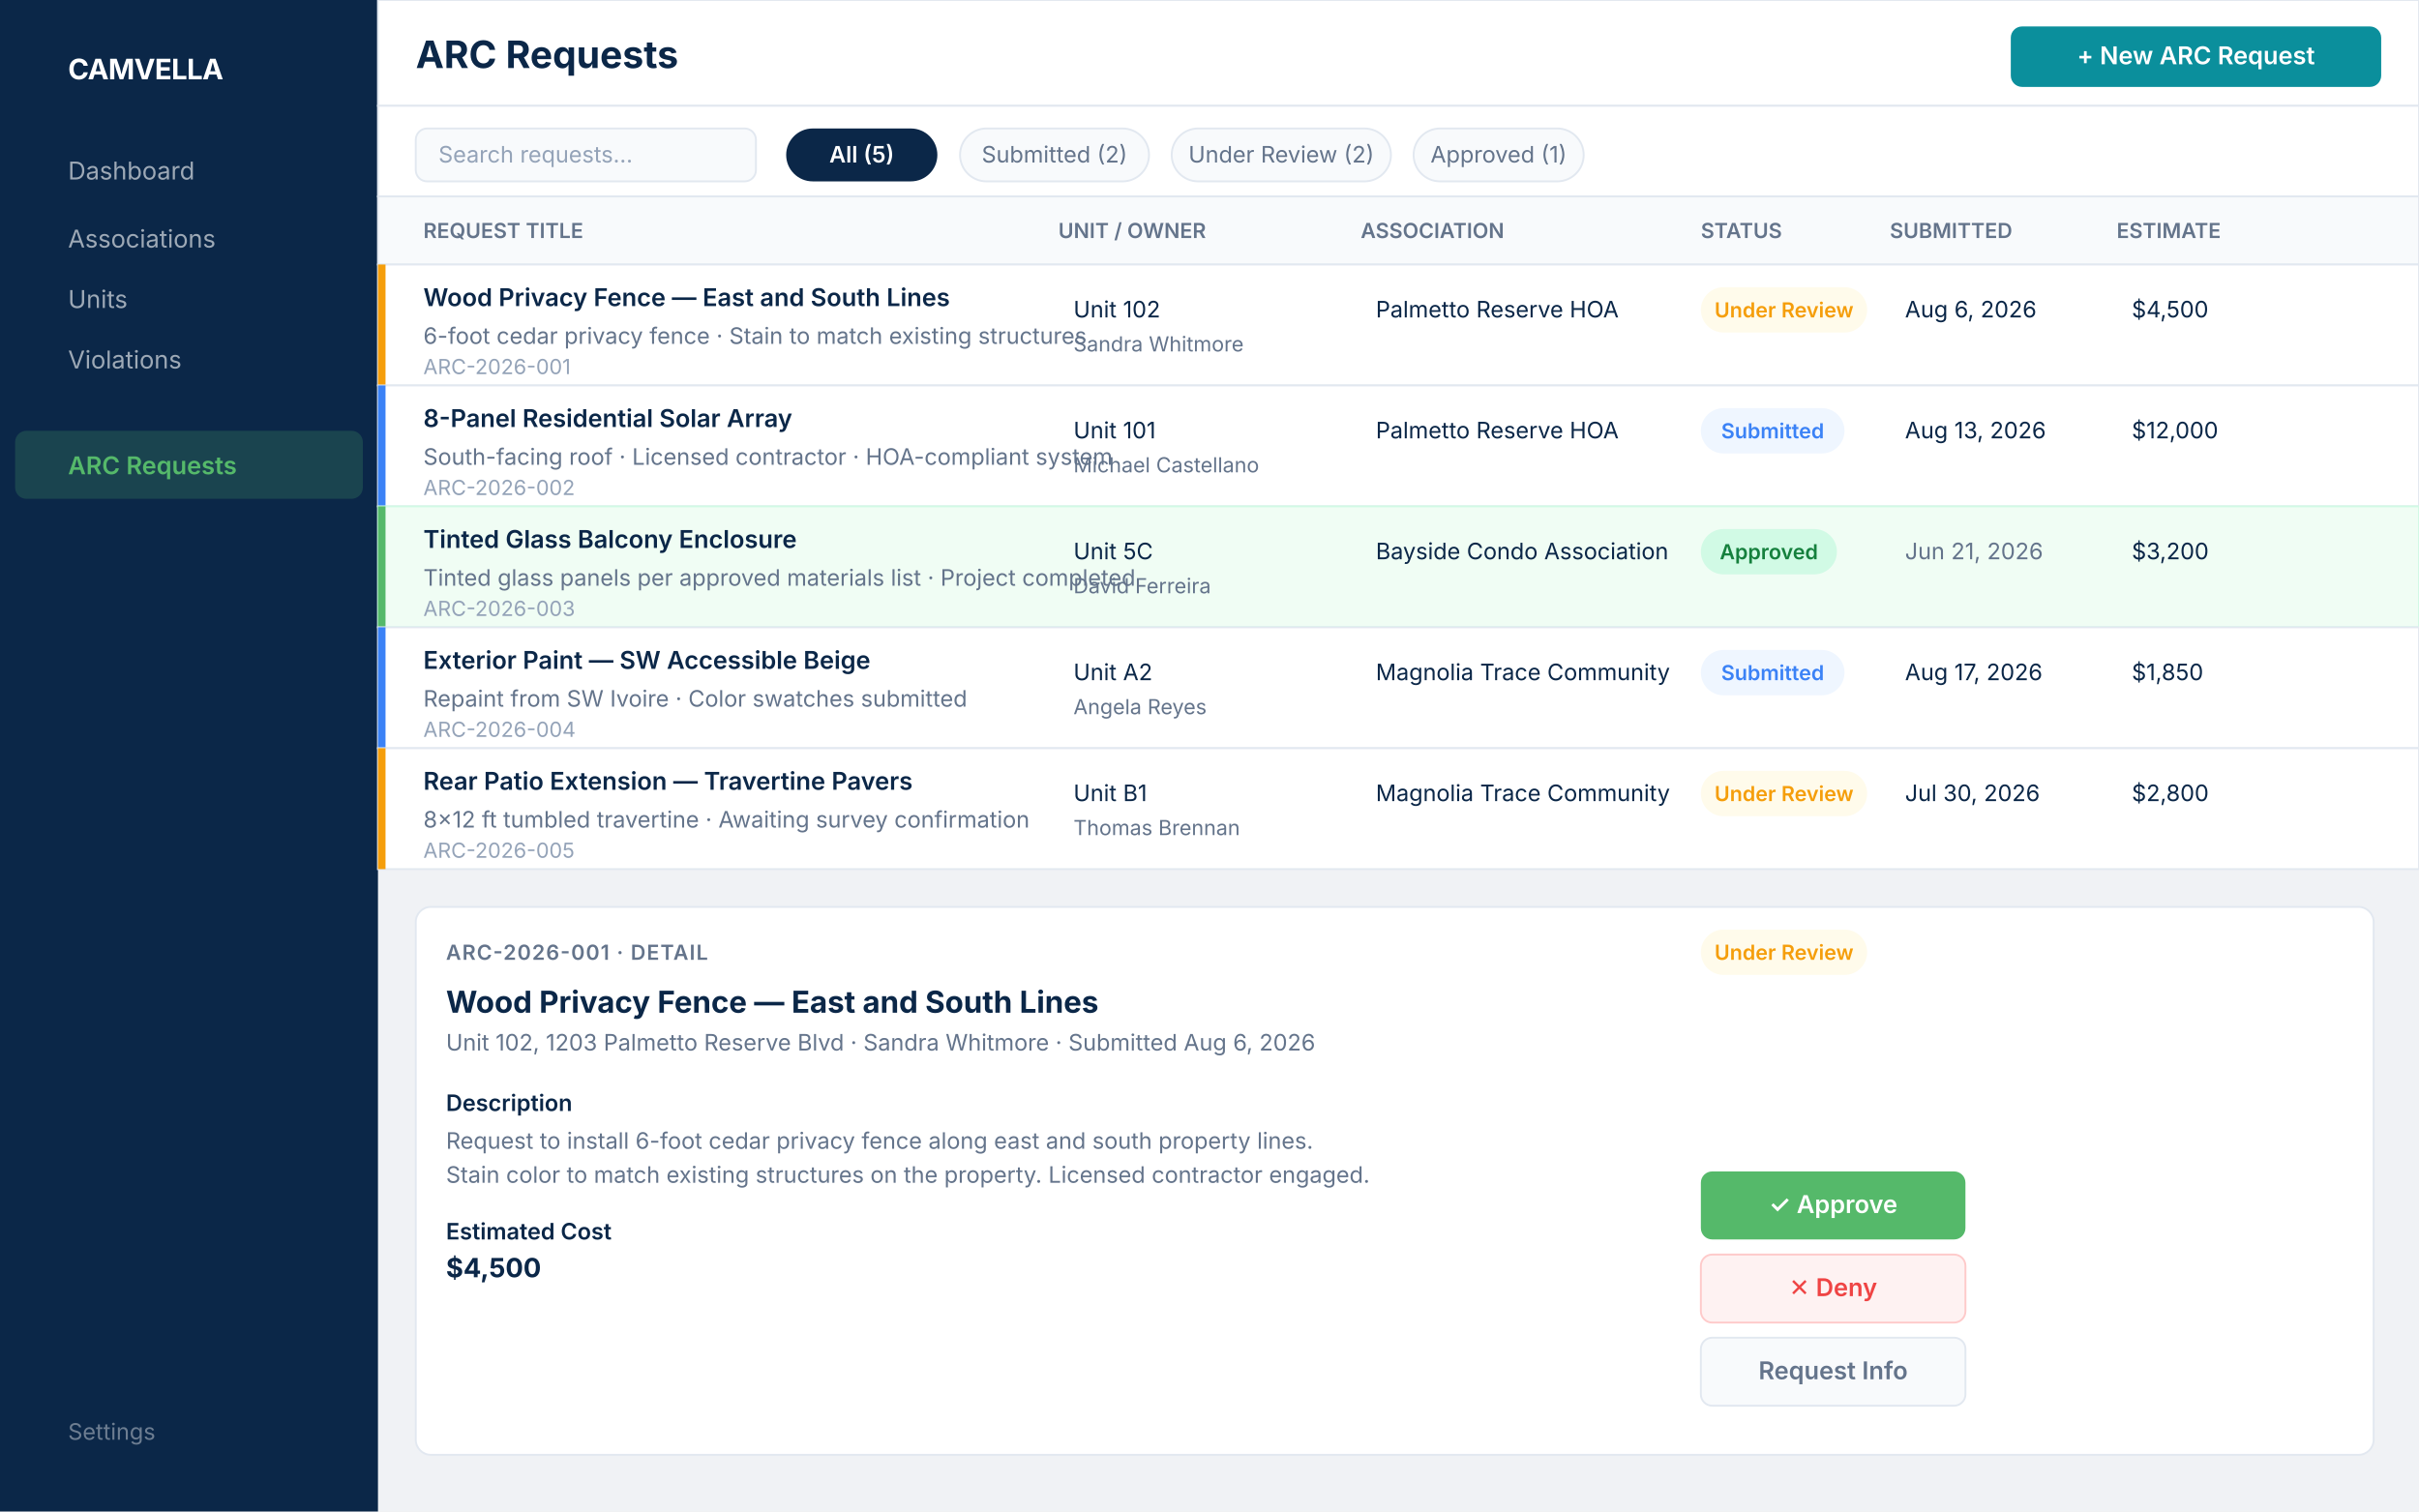
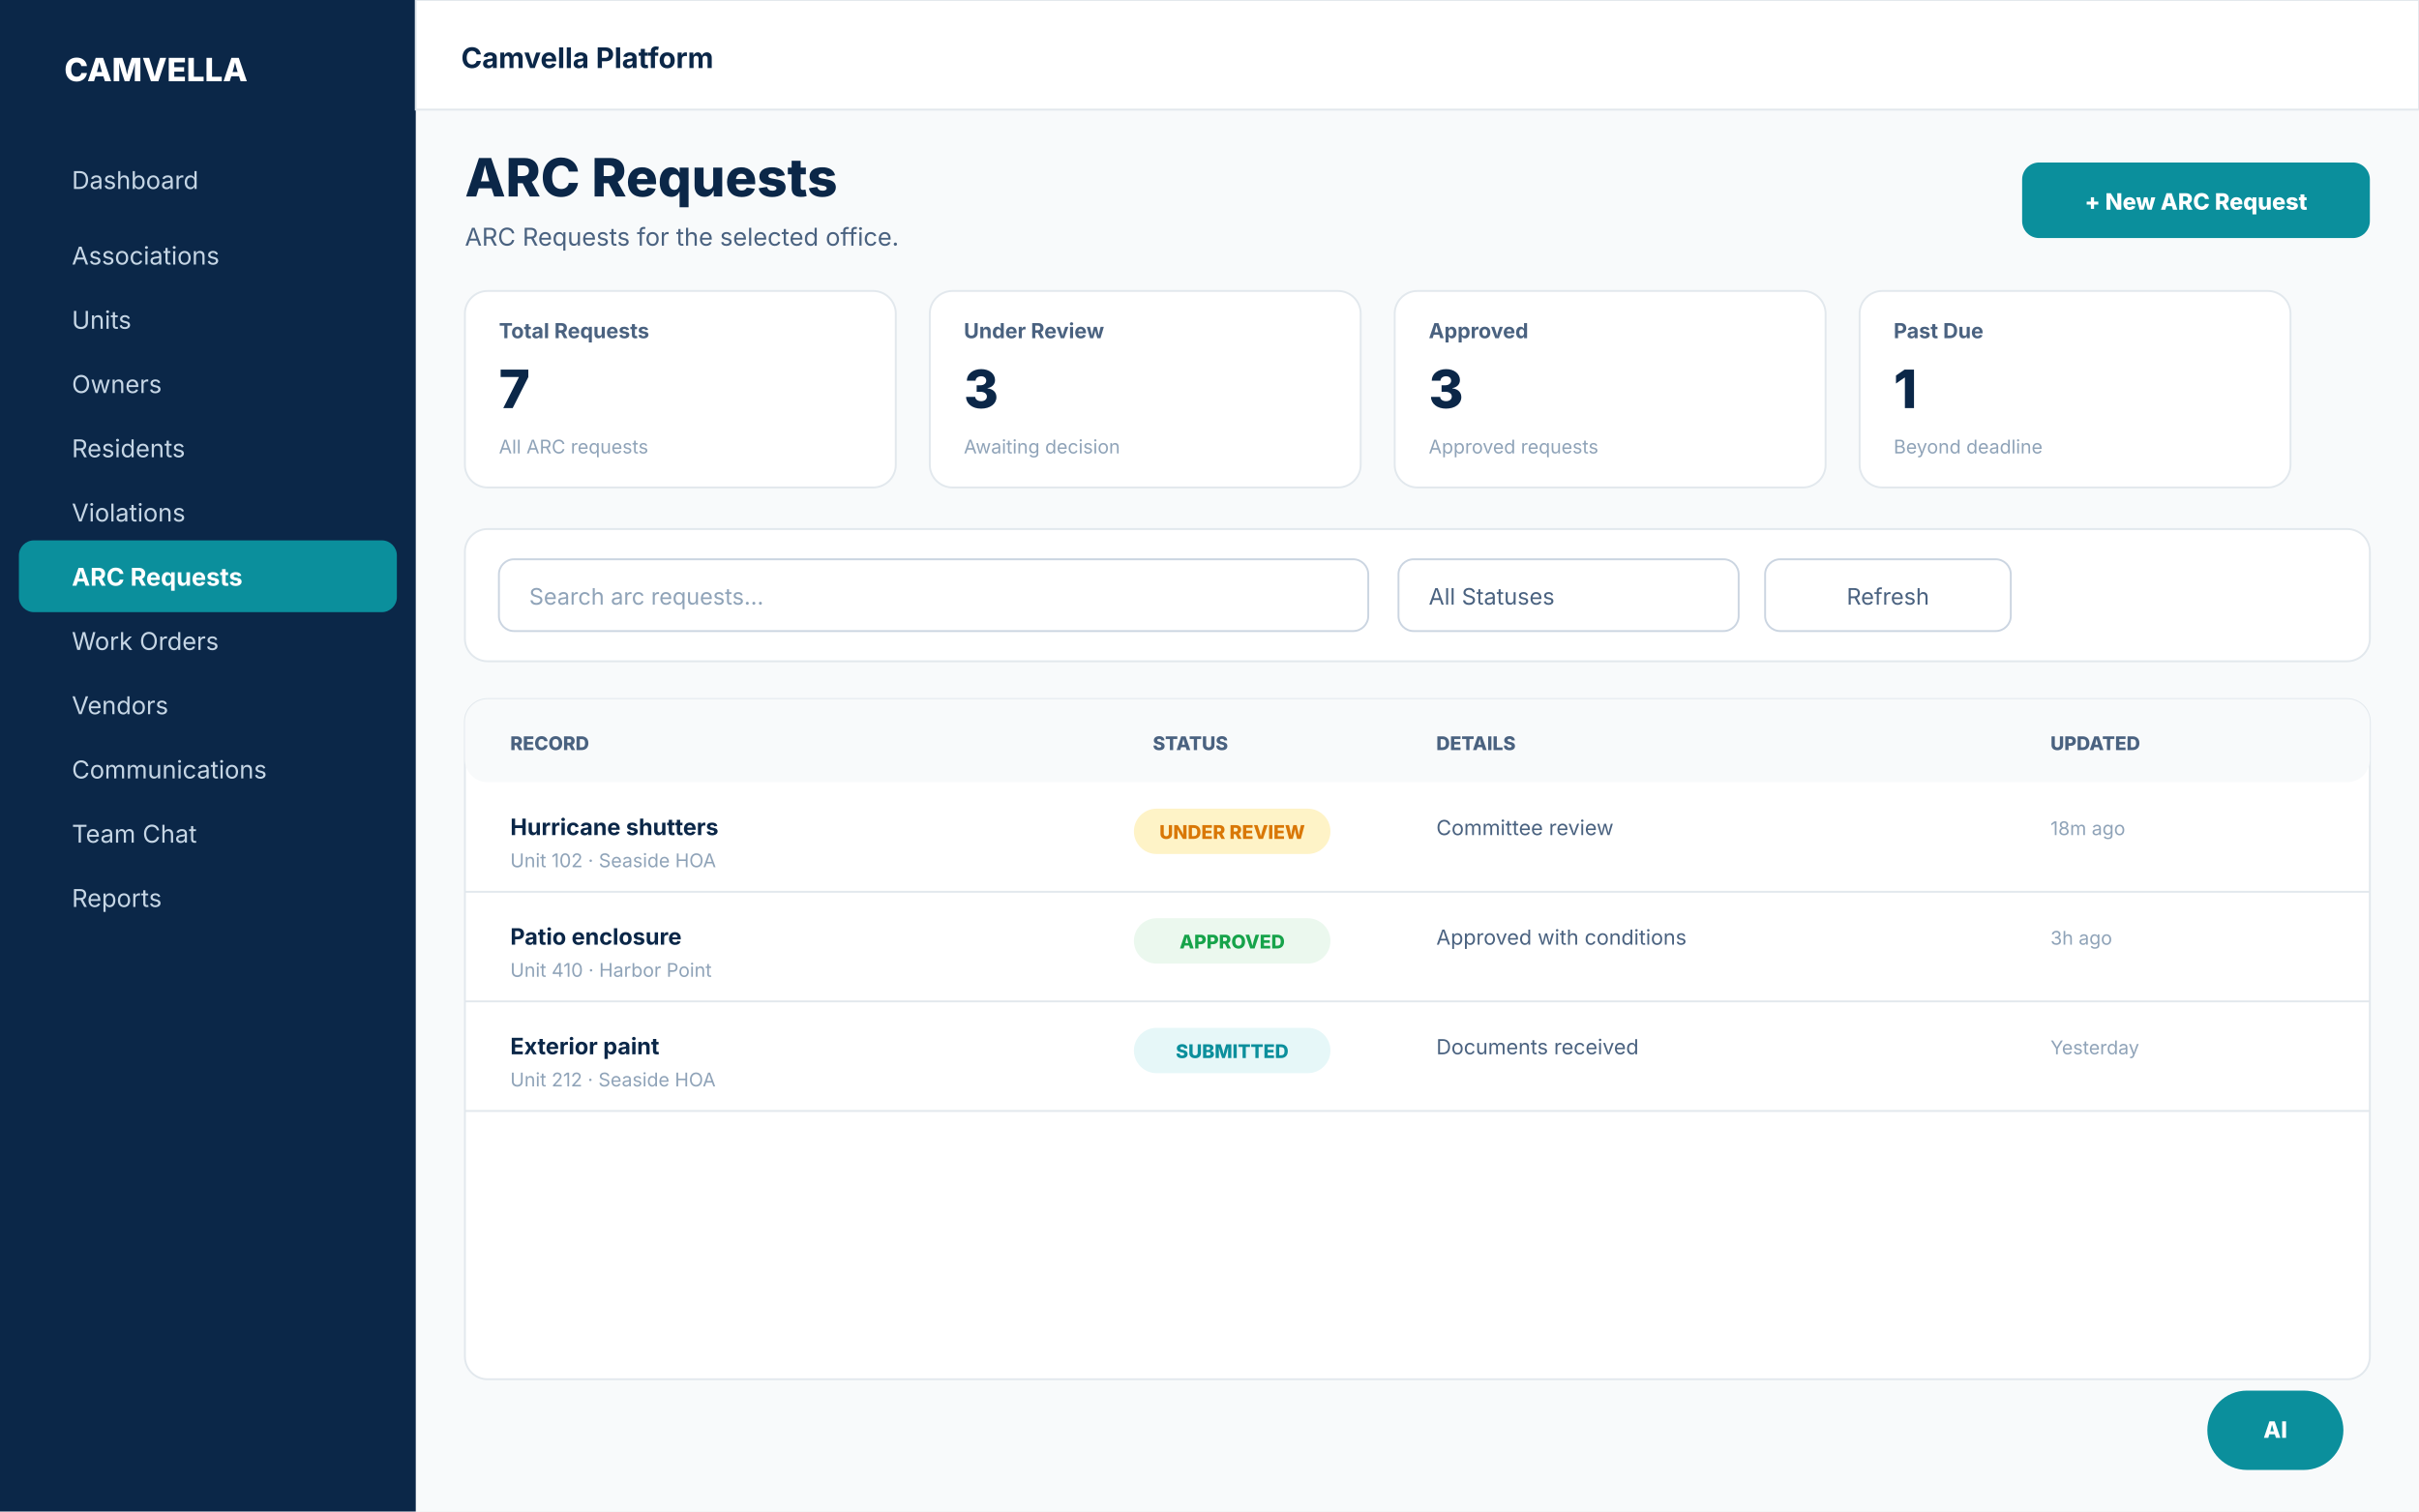
<svg xmlns="http://www.w3.org/2000/svg" viewBox="0 0 1280 800" font-family="-apple-system,BlinkMacSystemFont,'Segoe UI',sans-serif">
-   <rect width="1280" height="800" fill="#F0F2F5" />
-   <rect width="200" height="800" fill="#0B2748" />
-   <text x="36" y="42" fill="white" font-size="15" font-weight="700" letter-spacing="-0.3">CAMVELLA</text>
-   <rect x="8" y="228" width="184" height="36" rx="6" fill="#55B96A" opacity="0.2" />
-   <text x="36" y="251" fill="#55B96A" font-size="13" font-weight="600">ARC Requests</text>
-   <text x="36" y="95" fill="rgba(255,255,255,0.6)" font-size="13">Dashboard</text>
-   <text x="36" y="131" fill="rgba(255,255,255,0.6)" font-size="13">Associations</text>
-   <text x="36" y="163" fill="rgba(255,255,255,0.6)" font-size="13">Units</text>
-   <text x="36" y="195" fill="rgba(255,255,255,0.6)" font-size="13">Violations</text>
-   <text x="36" y="762" fill="rgba(255,255,255,0.4)" font-size="12">Settings</text>
-   <rect x="200" y="0" width="1080" height="56" fill="white" stroke="#E2E8F0" stroke-width="1" />
-   <text x="220" y="36" fill="#0B2748" font-size="20" font-weight="700">ARC Requests</text>
-   <rect x="1064" y="14" width="196" height="32" rx="6" fill="#0B8F9C" />
-   <text x="1162" y="34" fill="white" font-size="13" font-weight="600" text-anchor="middle">+ New ARC Request</text>
-   <rect x="200" y="56" width="1080" height="48" fill="white" stroke="#E2E8F0" stroke-width="1" />
-   <rect x="220" y="68" width="180" height="28" rx="6" fill="#F8FAFC" stroke="#E2E8F0" stroke-width="1" />
-   <text x="232" y="86" fill="#94A3B8" font-size="12">Search requests...</text>
-   <rect x="416" y="68" width="80" height="28" rx="14" fill="#0B2748" />
-   <text x="456" y="86" fill="white" font-size="12" font-weight="600" text-anchor="middle">All (5)</text>
-   <rect x="508" y="68" width="100" height="28" rx="14" fill="#F8FAFC" stroke="#E2E8F0" stroke-width="1" />
-   <text x="558" y="86" fill="#64748B" font-size="12" text-anchor="middle">Submitted (2)</text>
-   <rect x="620" y="68" width="116" height="28" rx="14" fill="#F8FAFC" stroke="#E2E8F0" stroke-width="1" />
-   <text x="678" y="86" fill="#64748B" font-size="12" text-anchor="middle">Under Review (2)</text>
-   <rect x="748" y="68" width="90" height="28" rx="14" fill="#F8FAFC" stroke="#E2E8F0" stroke-width="1" />
-   <text x="793" y="86" fill="#64748B" font-size="12" text-anchor="middle">Approved (1)</text>
-   <rect x="200" y="104" width="1080" height="36" fill="#F8FAFC" stroke="#E2E8F0" stroke-width="1" />
-   <text x="224" y="126" fill="#64748B" font-size="11" font-weight="600">REQUEST TITLE</text>
-   <text x="560" y="126" fill="#64748B" font-size="11" font-weight="600">UNIT / OWNER</text>
-   <text x="720" y="126" fill="#64748B" font-size="11" font-weight="600">ASSOCIATION</text>
-   <text x="900" y="126" fill="#64748B" font-size="11" font-weight="600">STATUS</text>
-   <text x="1000" y="126" fill="#64748B" font-size="11" font-weight="600">SUBMITTED</text>
-   <text x="1120" y="126" fill="#64748B" font-size="11" font-weight="600">ESTIMATE</text>
-   <rect x="200" y="140" width="1080" height="64" fill="white" stroke="#E2E8F0" stroke-width="1" />
-   <rect x="200" y="140" width="4" height="64" fill="#F59E0B" />
-   <text x="224" y="162" fill="#0B2748" font-size="13" font-weight="600">Wood Privacy Fence — East and South Lines</text>
-   <text x="224" y="182" fill="#64748B" font-size="12">6-foot cedar privacy fence · Stain to match existing structures</text>
-   <text x="224" y="198" fill="#94A3B8" font-size="11">ARC-2026-001</text>
-   <text x="568" y="168" fill="#0B2748" font-size="12">Unit 102</text>
-   <text x="568" y="186" fill="#64748B" font-size="11">Sandra Whitmore</text>
-   <text x="728" y="168" fill="#0B2748" font-size="12">Palmetto Reserve HOA</text>
-   <rect x="900" y="152" width="88" height="24" rx="12" fill="#FFFBEB" />
-   <text x="944" y="168" fill="#F59E0B" font-size="11" font-weight="600" text-anchor="middle">Under Review</text>
-   <text x="1008" y="168" fill="#0B2748" font-size="12">Aug 6, 2026</text>
-   <text x="1128" y="168" fill="#0B2748" font-size="12">$4,500</text>
-   <rect x="200" y="204" width="1080" height="64" fill="white" stroke="#E2E8F0" stroke-width="1" />
-   <rect x="200" y="204" width="4" height="64" fill="#3B82F6" />
-   <text x="224" y="226" fill="#0B2748" font-size="13" font-weight="600">8-Panel Residential Solar Array</text>
-   <text x="224" y="246" fill="#64748B" font-size="12">South-facing roof · Licensed contractor · HOA-compliant system</text>
-   <text x="224" y="262" fill="#94A3B8" font-size="11">ARC-2026-002</text>
-   <text x="568" y="232" fill="#0B2748" font-size="12">Unit 101</text>
-   <text x="568" y="250" fill="#64748B" font-size="11">Michael Castellano</text>
-   <text x="728" y="232" fill="#0B2748" font-size="12">Palmetto Reserve HOA</text>
-   <rect x="900" y="216" width="76" height="24" rx="12" fill="#EFF6FF" />
-   <text x="938" y="232" fill="#3B82F6" font-size="11" font-weight="600" text-anchor="middle">Submitted</text>
-   <text x="1008" y="232" fill="#0B2748" font-size="12">Aug 13, 2026</text>
-   <text x="1128" y="232" fill="#0B2748" font-size="12">$12,000</text>
-   <rect x="200" y="268" width="1080" height="64" fill="#F0FDF4" stroke="#D1FAE5" stroke-width="1" />
-   <rect x="200" y="268" width="4" height="64" fill="#55B96A" />
-   <text x="224" y="290" fill="#0B2748" font-size="13" font-weight="600">Tinted Glass Balcony Enclosure</text>
-   <text x="224" y="310" fill="#64748B" font-size="12">Tinted glass panels per approved materials list · Project completed</text>
-   <text x="224" y="326" fill="#94A3B8" font-size="11">ARC-2026-003</text>
-   <text x="568" y="296" fill="#0B2748" font-size="12">Unit 5C</text>
-   <text x="568" y="314" fill="#64748B" font-size="11">David Ferreira</text>
-   <text x="728" y="296" fill="#0B2748" font-size="12">Bayside Condo Association</text>
-   <rect x="900" y="280" width="72" height="24" rx="12" fill="#D1FAE5" />
-   <text x="936" y="296" fill="#15803D" font-size="11" font-weight="600" text-anchor="middle">Approved</text>
-   <text x="1008" y="296" fill="#64748B" font-size="12">Jun 21, 2026</text>
-   <text x="1128" y="296" fill="#0B2748" font-size="12">$3,200</text>
-   <rect x="200" y="332" width="1080" height="64" fill="white" stroke="#E2E8F0" stroke-width="1" />
-   <rect x="200" y="332" width="4" height="64" fill="#3B82F6" />
-   <text x="224" y="354" fill="#0B2748" font-size="13" font-weight="600">Exterior Paint — SW Accessible Beige</text>
-   <text x="224" y="374" fill="#64748B" font-size="12">Repaint from SW Ivoire · Color swatches submitted</text>
-   <text x="224" y="390" fill="#94A3B8" font-size="11">ARC-2026-004</text>
-   <text x="568" y="360" fill="#0B2748" font-size="12">Unit A2</text>
-   <text x="568" y="378" fill="#64748B" font-size="11">Angela Reyes</text>
-   <text x="728" y="360" fill="#0B2748" font-size="12">Magnolia Trace Community</text>
-   <rect x="900" y="344" width="76" height="24" rx="12" fill="#EFF6FF" />
-   <text x="938" y="360" fill="#3B82F6" font-size="11" font-weight="600" text-anchor="middle">Submitted</text>
-   <text x="1008" y="360" fill="#0B2748" font-size="12">Aug 17, 2026</text>
-   <text x="1128" y="360" fill="#0B2748" font-size="12">$1,850</text>
-   <rect x="200" y="396" width="1080" height="64" fill="white" stroke="#E2E8F0" stroke-width="1" />
-   <rect x="200" y="396" width="4" height="64" fill="#F59E0B" />
-   <text x="224" y="418" fill="#0B2748" font-size="13" font-weight="600">Rear Patio Extension — Travertine Pavers</text>
-   <text x="224" y="438" fill="#64748B" font-size="12">8×12 ft tumbled travertine · Awaiting survey confirmation</text>
-   <text x="224" y="454" fill="#94A3B8" font-size="11">ARC-2026-005</text>
-   <text x="568" y="424" fill="#0B2748" font-size="12">Unit B1</text>
-   <text x="568" y="442" fill="#64748B" font-size="11">Thomas Brennan</text>
-   <text x="728" y="424" fill="#0B2748" font-size="12">Magnolia Trace Community</text>
-   <rect x="900" y="408" width="88" height="24" rx="12" fill="#FFFBEB" />
-   <text x="944" y="424" fill="#F59E0B" font-size="11" font-weight="600" text-anchor="middle">Under Review</text>
-   <text x="1008" y="424" fill="#0B2748" font-size="12">Jul 30, 2026</text>
-   <text x="1128" y="424" fill="#0B2748" font-size="12">$2,800</text>
-   <rect x="220" y="480" width="1036" height="290" rx="8" fill="white" stroke="#E2E8F0" stroke-width="1" />
-   <text x="236" y="508" fill="#64748B" font-size="11" font-weight="600" letter-spacing="0.05em">ARC-2026-001 · DETAIL</text>
-   <rect x="900" y="492" width="88" height="24" rx="12" fill="#FFFBEB" />
-   <text x="944" y="508" fill="#F59E0B" font-size="11" font-weight="600" text-anchor="middle">Under Review</text>
-   <text x="236" y="536" fill="#0B2748" font-size="16" font-weight="700">Wood Privacy Fence — East and South Lines</text>
-   <text x="236" y="556" fill="#64748B" font-size="12">Unit 102, 1203 Palmetto Reserve Blvd · Sandra Whitmore · Submitted Aug 6, 2026</text>
-   <text x="236" y="588" fill="#0B2748" font-size="12" font-weight="600">Description</text>
-   <text x="236" y="608" fill="#64748B" font-size="12">Request to install 6-foot cedar privacy fence along east and south property lines.</text>
-   <text x="236" y="626" fill="#64748B" font-size="12">Stain color to match existing structures on the property. Licensed contractor engaged.</text>
-   <text x="236" y="656" fill="#0B2748" font-size="12" font-weight="600">Estimated Cost</text>
-   <text x="236" y="676" fill="#0B2748" font-size="14" font-weight="700">$4,500</text>
-   <rect x="900" y="620" width="140" height="36" rx="6" fill="#55B96A" />
-   <text x="970" y="642" fill="white" font-size="13" font-weight="600" text-anchor="middle">✓ Approve</text>
-   <rect x="900" y="664" width="140" height="36" rx="6" fill="#FEF2F2" stroke="#FECACA" stroke-width="1" />
-   <text x="970" y="686" fill="#EF4444" font-size="13" font-weight="600" text-anchor="middle">✕ Deny</text>
-   <rect x="900" y="708" width="140" height="36" rx="6" fill="#F8FAFC" stroke="#E2E8F0" stroke-width="1" />
-   <text x="970" y="730" fill="#64748B" font-size="13" font-weight="600" text-anchor="middle">Request Info</text>
+   <rect width="1280" height="800" fill="#F8FAFB" />
+   <rect width="220" height="800" fill="#0B2748" />
+   <text x="34" y="43" fill="#fff" font-size="17" font-weight="800">CAMVELLA</text>
+   <g fill="#C6D6E5" font-size="13">
+     <text x="38" y="100">Dashboard</text>
+     <text x="38" y="140">Associations</text>
+     <text x="38" y="174">Units</text>
+     <text x="38" y="208">Owners</text>
+     <text x="38" y="242">Residents</text>
+     <text x="38" y="276">Violations</text>
+     <text x="38" y="310">ARC Requests</text>
+     <text x="38" y="344">Work Orders</text>
+     <text x="38" y="378">Vendors</text>
+     <text x="38" y="412">Communications</text>
+     <text x="38" y="446">Team Chat</text>
+     <text x="38" y="480">Reports</text>
+   </g>
+   <rect x="10" y="286" width="200" height="38" rx="8" fill="#0B8F9C" />
+   <text x="38" y="310" fill="#fff" font-size="13" font-weight="700">ARC Requests</text>
+   <rect x="220" y="0" width="1060" height="58" fill="#fff" stroke="#E2E8ED" />
+   <text x="244" y="36" fill="#0B2748" font-size="15" font-weight="700">Camvella Platform</text>
+   <text x="246" y="104" fill="#0B2748" font-size="28" font-weight="800">ARC Requests</text>
+   <text x="246" y="130" fill="#4A6280" font-size="13">ARC Requests for the selected office.</text>
+   <rect x="1070" y="86" width="184" height="40" rx="9" fill="#0B8F9C" />
+   <text x="1162" y="111" fill="#fff" text-anchor="middle" font-size="12" font-weight="800">+ New ARC Request</text>
+   <rect x="246" y="154" width="228" height="104" rx="12" fill="#fff" stroke="#E2E8ED" />
+   <text x="264" y="179" fill="#4A6280" font-size="11" font-weight="700">Total Requests</text>
+   <text x="264" y="216" fill="#0B2748" font-size="28" font-weight="800">7</text>
+   <text x="264" y="240" fill="#8FA3B8" font-size="10">All ARC requests</text>
+   <rect x="492" y="154" width="228" height="104" rx="12" fill="#fff" stroke="#E2E8ED" />
+   <text x="510" y="179" fill="#4A6280" font-size="11" font-weight="700">Under Review</text>
+   <text x="510" y="216" fill="#0B2748" font-size="28" font-weight="800">3</text>
+   <text x="510" y="240" fill="#8FA3B8" font-size="10">Awaiting decision</text>
+   <rect x="738" y="154" width="228" height="104" rx="12" fill="#fff" stroke="#E2E8ED" />
+   <text x="756" y="179" fill="#4A6280" font-size="11" font-weight="700">Approved</text>
+   <text x="756" y="216" fill="#0B2748" font-size="28" font-weight="800">3</text>
+   <text x="756" y="240" fill="#8FA3B8" font-size="10">Approved requests</text>
+   <rect x="984" y="154" width="228" height="104" rx="12" fill="#fff" stroke="#E2E8ED" />
+   <text x="1002" y="179" fill="#4A6280" font-size="11" font-weight="700">Past Due</text>
+   <text x="1002" y="216" fill="#0B2748" font-size="28" font-weight="800">1</text>
+   <text x="1002" y="240" fill="#8FA3B8" font-size="10">Beyond deadline</text>
+   <rect x="246" y="280" width="1008" height="70" rx="12" fill="#fff" stroke="#E2E8ED" />
+   <rect x="264" y="296" width="460" height="38" rx="8" fill="#fff" stroke="#CBD5E1" />
+   <text x="280" y="320" fill="#8FA3B8" font-size="12">Search arc requests…</text>
+   <rect x="740" y="296" width="180" height="38" rx="8" fill="#fff" stroke="#CBD5E1" />
+   <text x="756" y="320" fill="#4A6280" font-size="12">All Statuses</text>
+   <rect x="934" y="296" width="130" height="38" rx="8" fill="#fff" stroke="#CBD5E1" />
+   <text x="999" y="320" fill="#4A6280" font-size="12" text-anchor="middle">Refresh</text>
+   <rect x="246" y="370" width="1008" height="360" rx="12" fill="#fff" stroke="#E2E8ED" />
+   <rect x="246" y="370" width="1008" height="44" rx="12" fill="#F8FAFB" />
+   <g fill="#4A6280" font-size="10" font-weight="800">
+     <text x="270" y="397">RECORD</text>
+     <text x="610" y="397">STATUS</text>
+     <text x="760" y="397">DETAILS</text>
+     <text x="1085" y="397">UPDATED</text>
+   </g>
+   <line x1="246" y1="472" x2="1254" y2="472" stroke="#E2E8ED" />
+   <text x="270" y="442" fill="#0B2748" font-size="12" font-weight="700">Hurricane shutters</text>
+   <text x="270" y="459" fill="#8FA3B8" font-size="10">Unit 102 · Seaside HOA</text>
+   <rect x="600" y="428" width="104" height="24" rx="12" fill="#FEF3C7" />
+   <text x="652" y="444" fill="#D97706" font-size="10" text-anchor="middle" font-weight="800">UNDER REVIEW</text>
+   <text x="760" y="442" fill="#4A6280" font-size="11">Committee review</text>
+   <text x="1085" y="442" fill="#8FA3B8" font-size="10">18m ago</text>
+   <line x1="246" y1="530" x2="1254" y2="530" stroke="#E2E8ED" />
+   <text x="270" y="500" fill="#0B2748" font-size="12" font-weight="700">Patio enclosure</text>
+   <text x="270" y="517" fill="#8FA3B8" font-size="10">Unit 410 · Harbor Point</text>
+   <rect x="600" y="486" width="104" height="24" rx="12" fill="#EBF8EE" />
+   <text x="652" y="502" fill="#16A34A" font-size="10" text-anchor="middle" font-weight="800">APPROVED</text>
+   <text x="760" y="500" fill="#4A6280" font-size="11">Approved with conditions</text>
+   <text x="1085" y="500" fill="#8FA3B8" font-size="10">3h ago</text>
+   <line x1="246" y1="588" x2="1254" y2="588" stroke="#E2E8ED" />
+   <text x="270" y="558" fill="#0B2748" font-size="12" font-weight="700">Exterior paint</text>
+   <text x="270" y="575" fill="#8FA3B8" font-size="10">Unit 212 · Seaside HOA</text>
+   <rect x="600" y="544" width="104" height="24" rx="12" fill="#E6F7F8" />
+   <text x="652" y="560" fill="#0B8F9C" font-size="10" text-anchor="middle" font-weight="800">SUBMITTED</text>
+   <text x="760" y="558" fill="#4A6280" font-size="11">Documents received</text>
+   <text x="1085" y="558" fill="#8FA3B8" font-size="10">Yesterday</text>
+   <rect x="1168" y="736" width="72" height="42" rx="21" fill="#0B8F9C" />
+   <text x="1204" y="761" fill="#fff" font-size="12" text-anchor="middle" font-weight="800">AI</text>
</svg>
